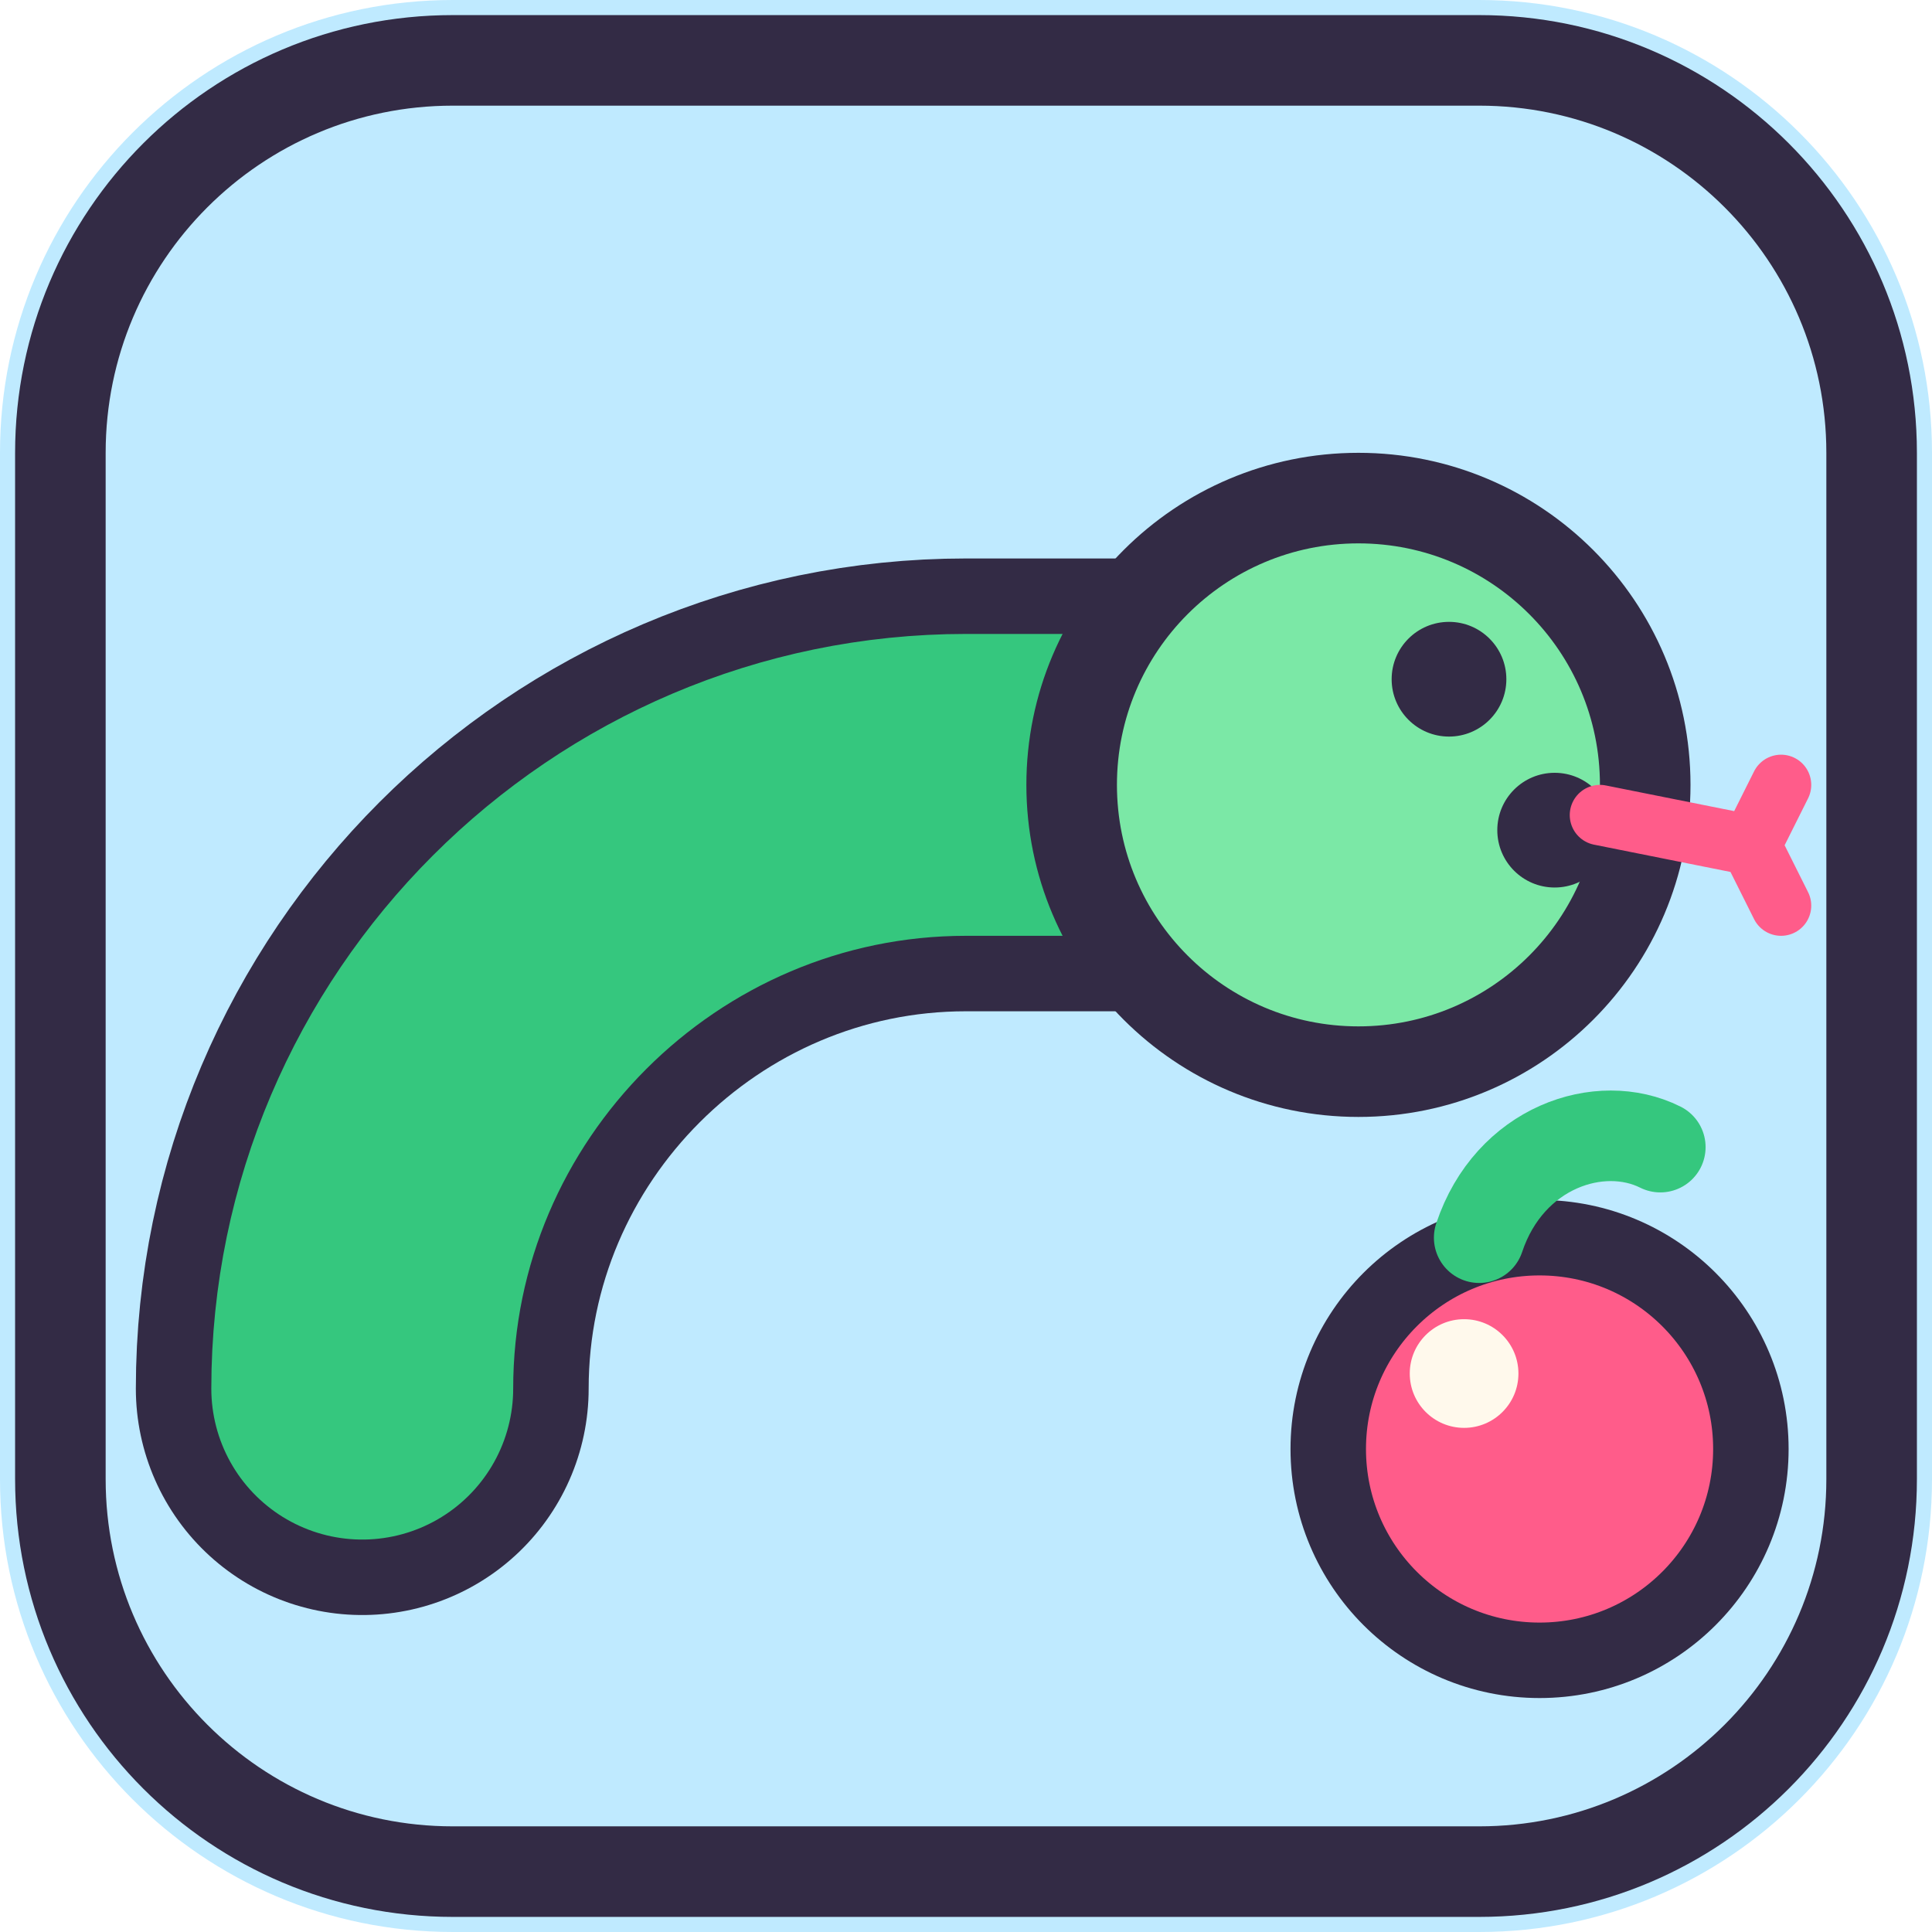
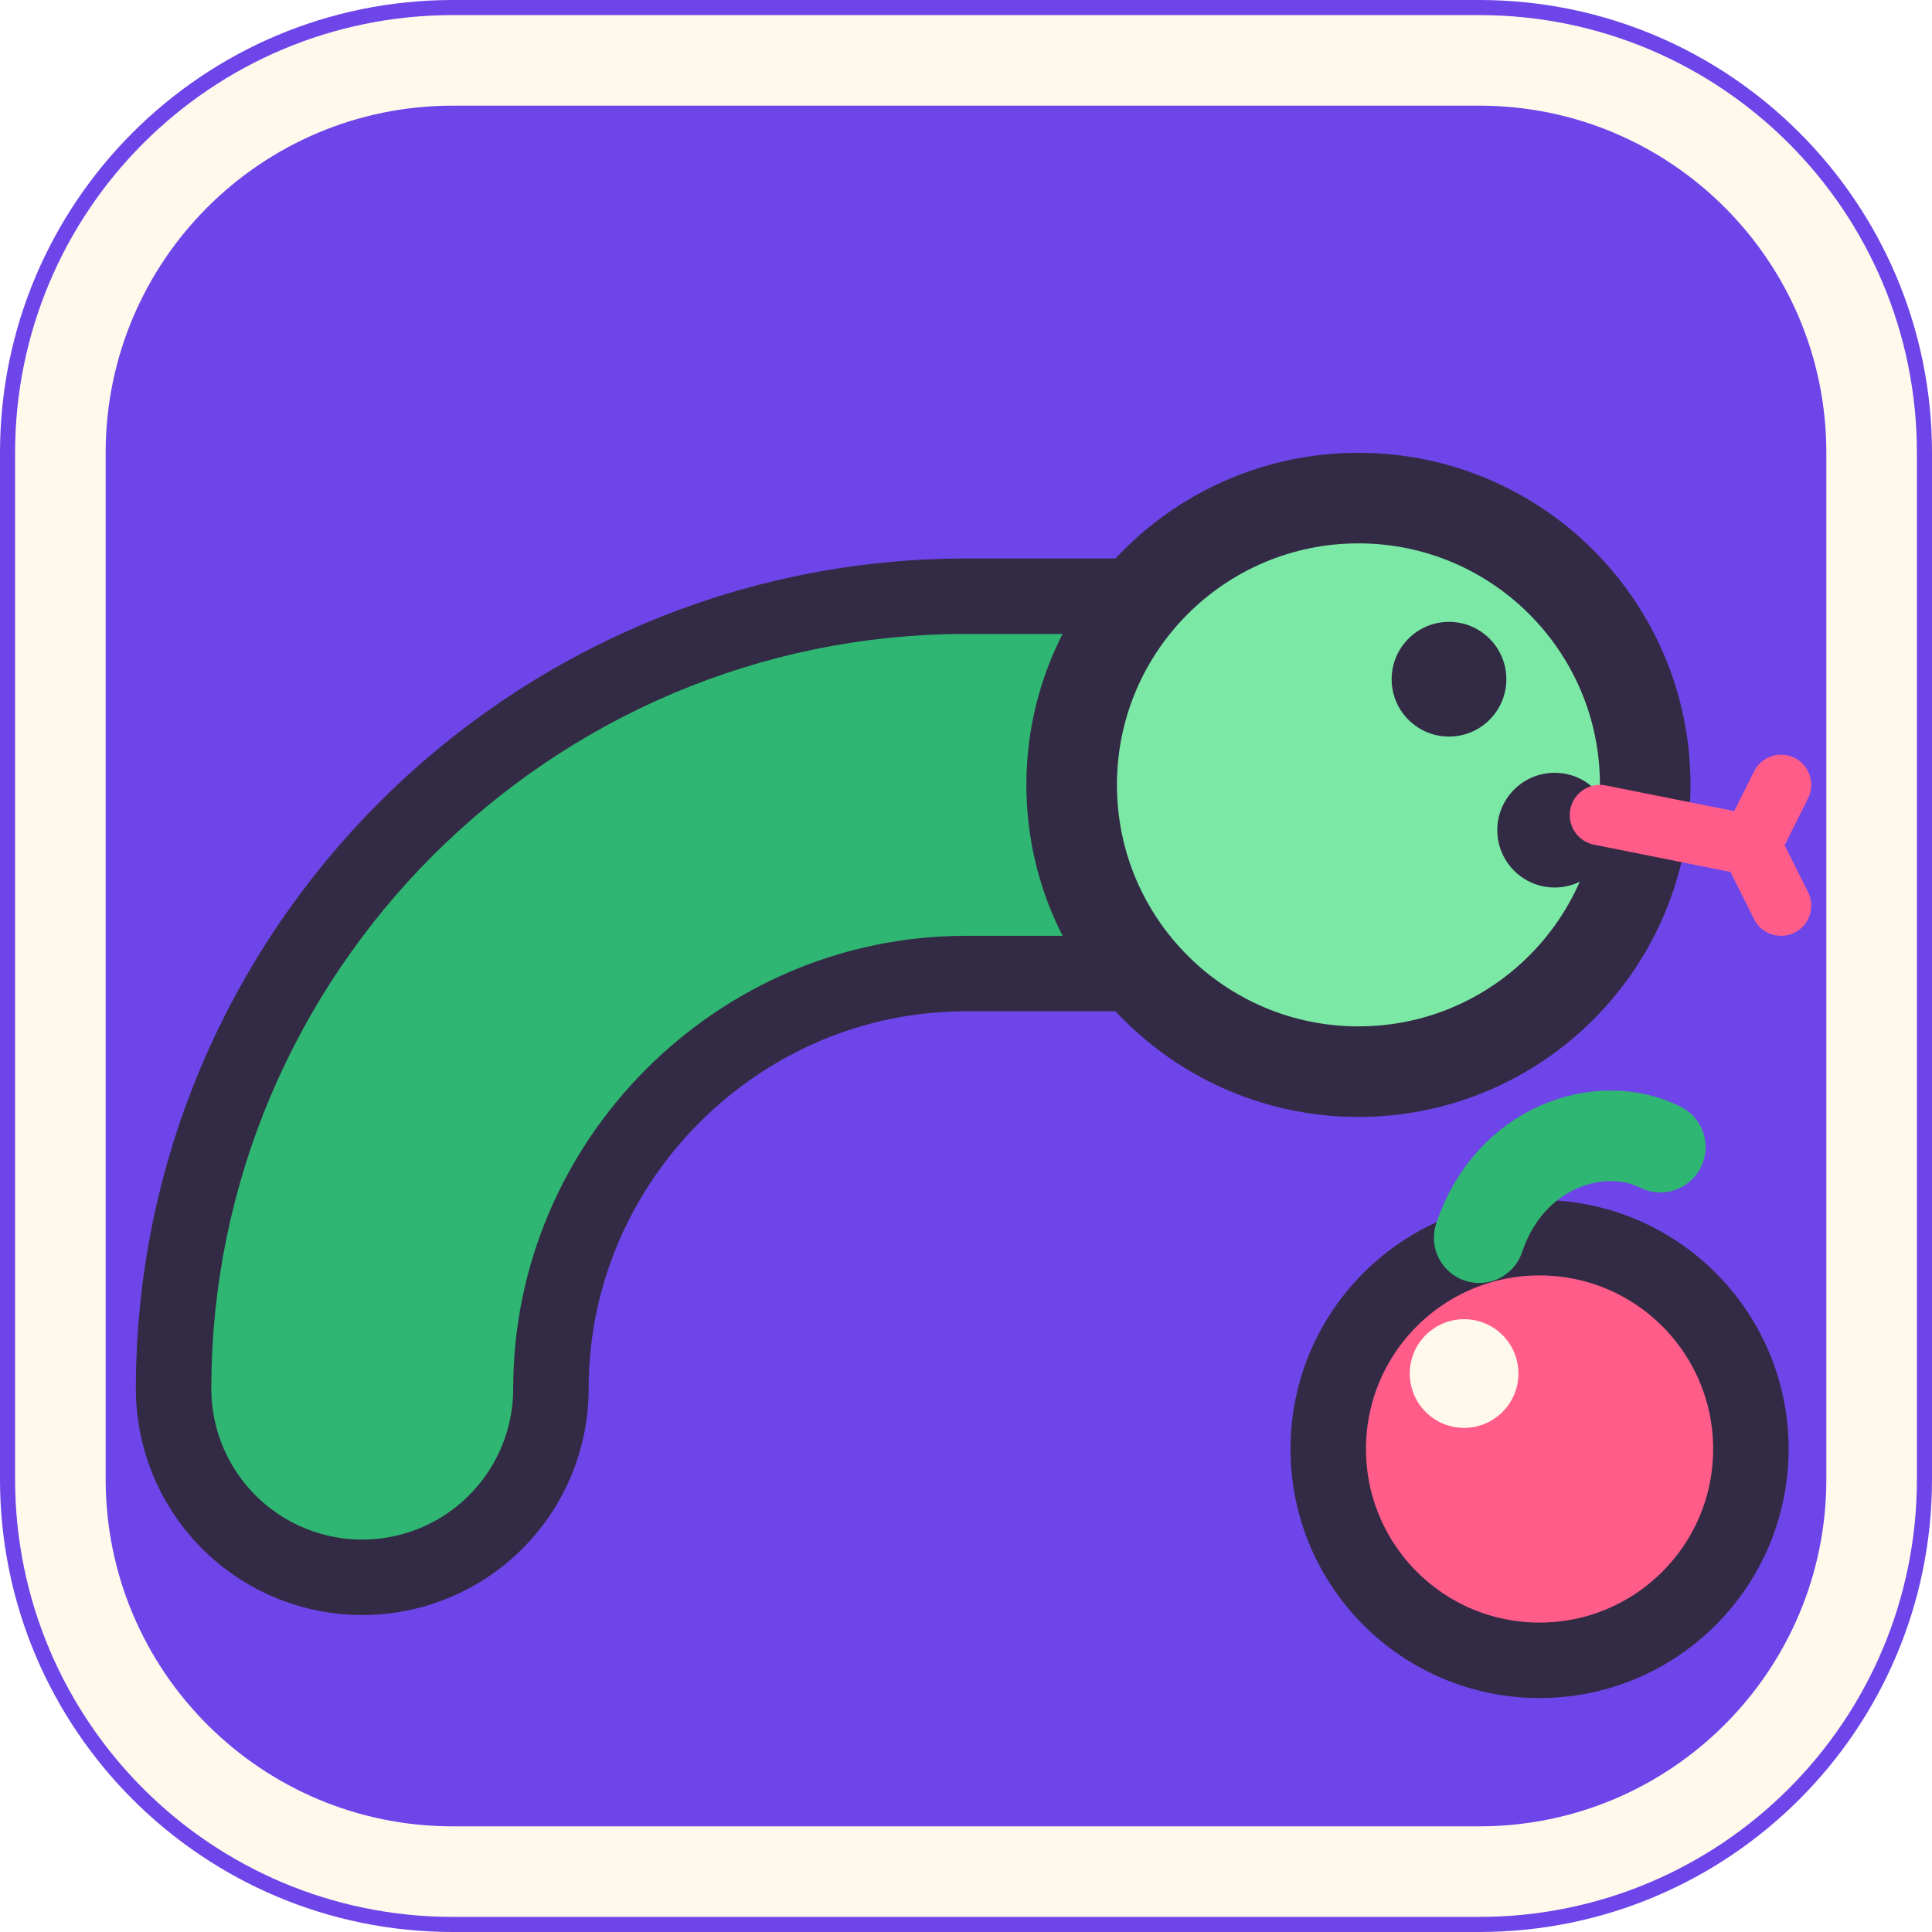
<svg xmlns="http://www.w3.org/2000/svg" viewBox="0 0 64 64">
-   <rect width="64" height="64" rx="15" fill="#BFEAFF" />
-   <rect x="2" y="2" width="60" height="60" rx="13" fill="none" stroke="#332B45" stroke-width="3" />
+   <rect width="64" height="64" rx="15" fill="#6E45E8" />
+   <rect x="2" y="2" width="60" height="60" rx="13" fill="none" stroke="#FFF9EC" stroke-width="3" />
  <path d="M12 46c0-11 9-20 20-20h11" fill="none" stroke="#332B45" stroke-width="15" stroke-linecap="round" stroke-linejoin="round" />
-   <path d="M12 46c0-11 9-20 20-20h11" fill="none" stroke="#35C77E" stroke-width="10" stroke-linecap="round" stroke-linejoin="round" />
+   <path d="M12 46c0-11 9-20 20-20h11" fill="none" stroke="#2FB673" stroke-width="10" stroke-linecap="round" stroke-linejoin="round" />
  <circle cx="45" cy="26" r="9.5" fill="#7BE8A6" stroke="#332B45" stroke-width="3" />
  <circle cx="48" cy="22.5" r="1.9" fill="#332B45" />
  <circle cx="51.5" cy="27.5" r="1.9" fill="#332B45" />
  <path d="M53 27l5 1M58 28l1-2M58 28l1 2" fill="none" stroke="#FF5C8A" stroke-width="2" stroke-linecap="round" />
  <circle cx="51" cy="48" r="7" fill="#FF5C8A" stroke="#332B45" stroke-width="2.5" />
-   <path d="M49 41c1-3 4-4 6-3" fill="none" stroke="#35C77E" stroke-width="3" stroke-linecap="round" />
+   <path d="M49 41c1-3 4-4 6-3" fill="none" stroke="#2FB673" stroke-width="3" stroke-linecap="round" />
  <circle cx="48.5" cy="45.5" r="1.8" fill="#FFF9EC" />
</svg>
